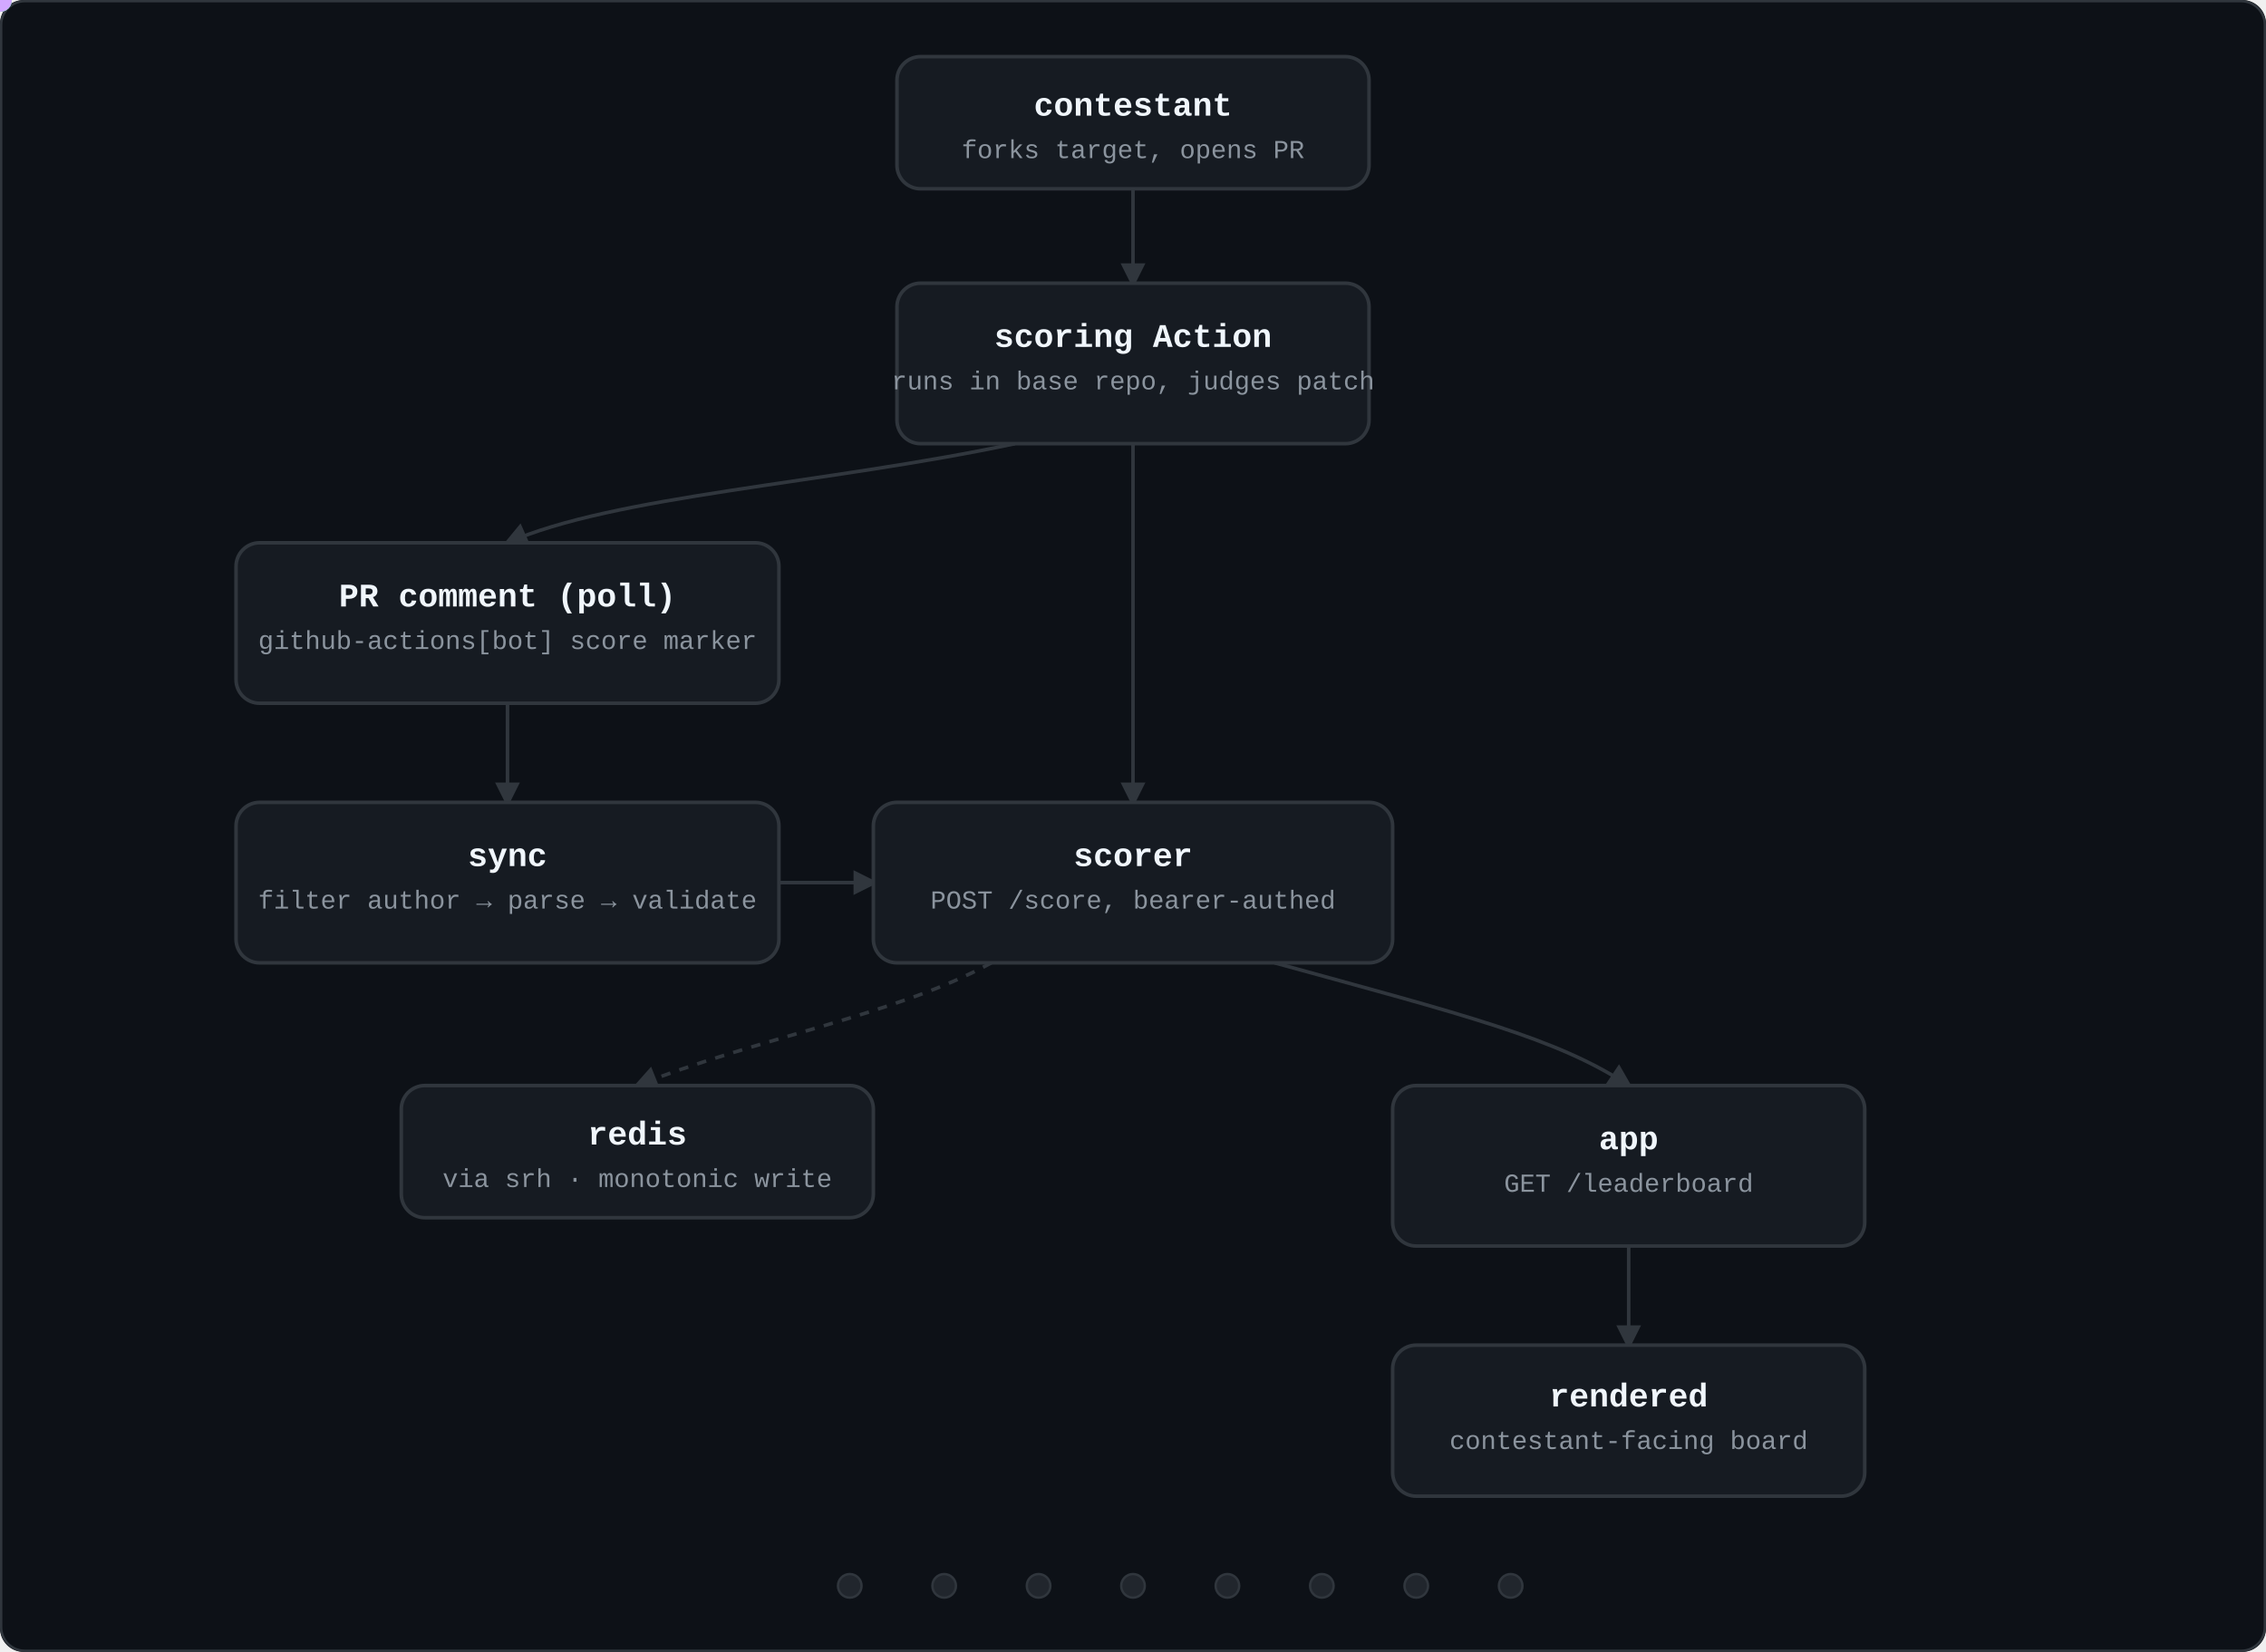
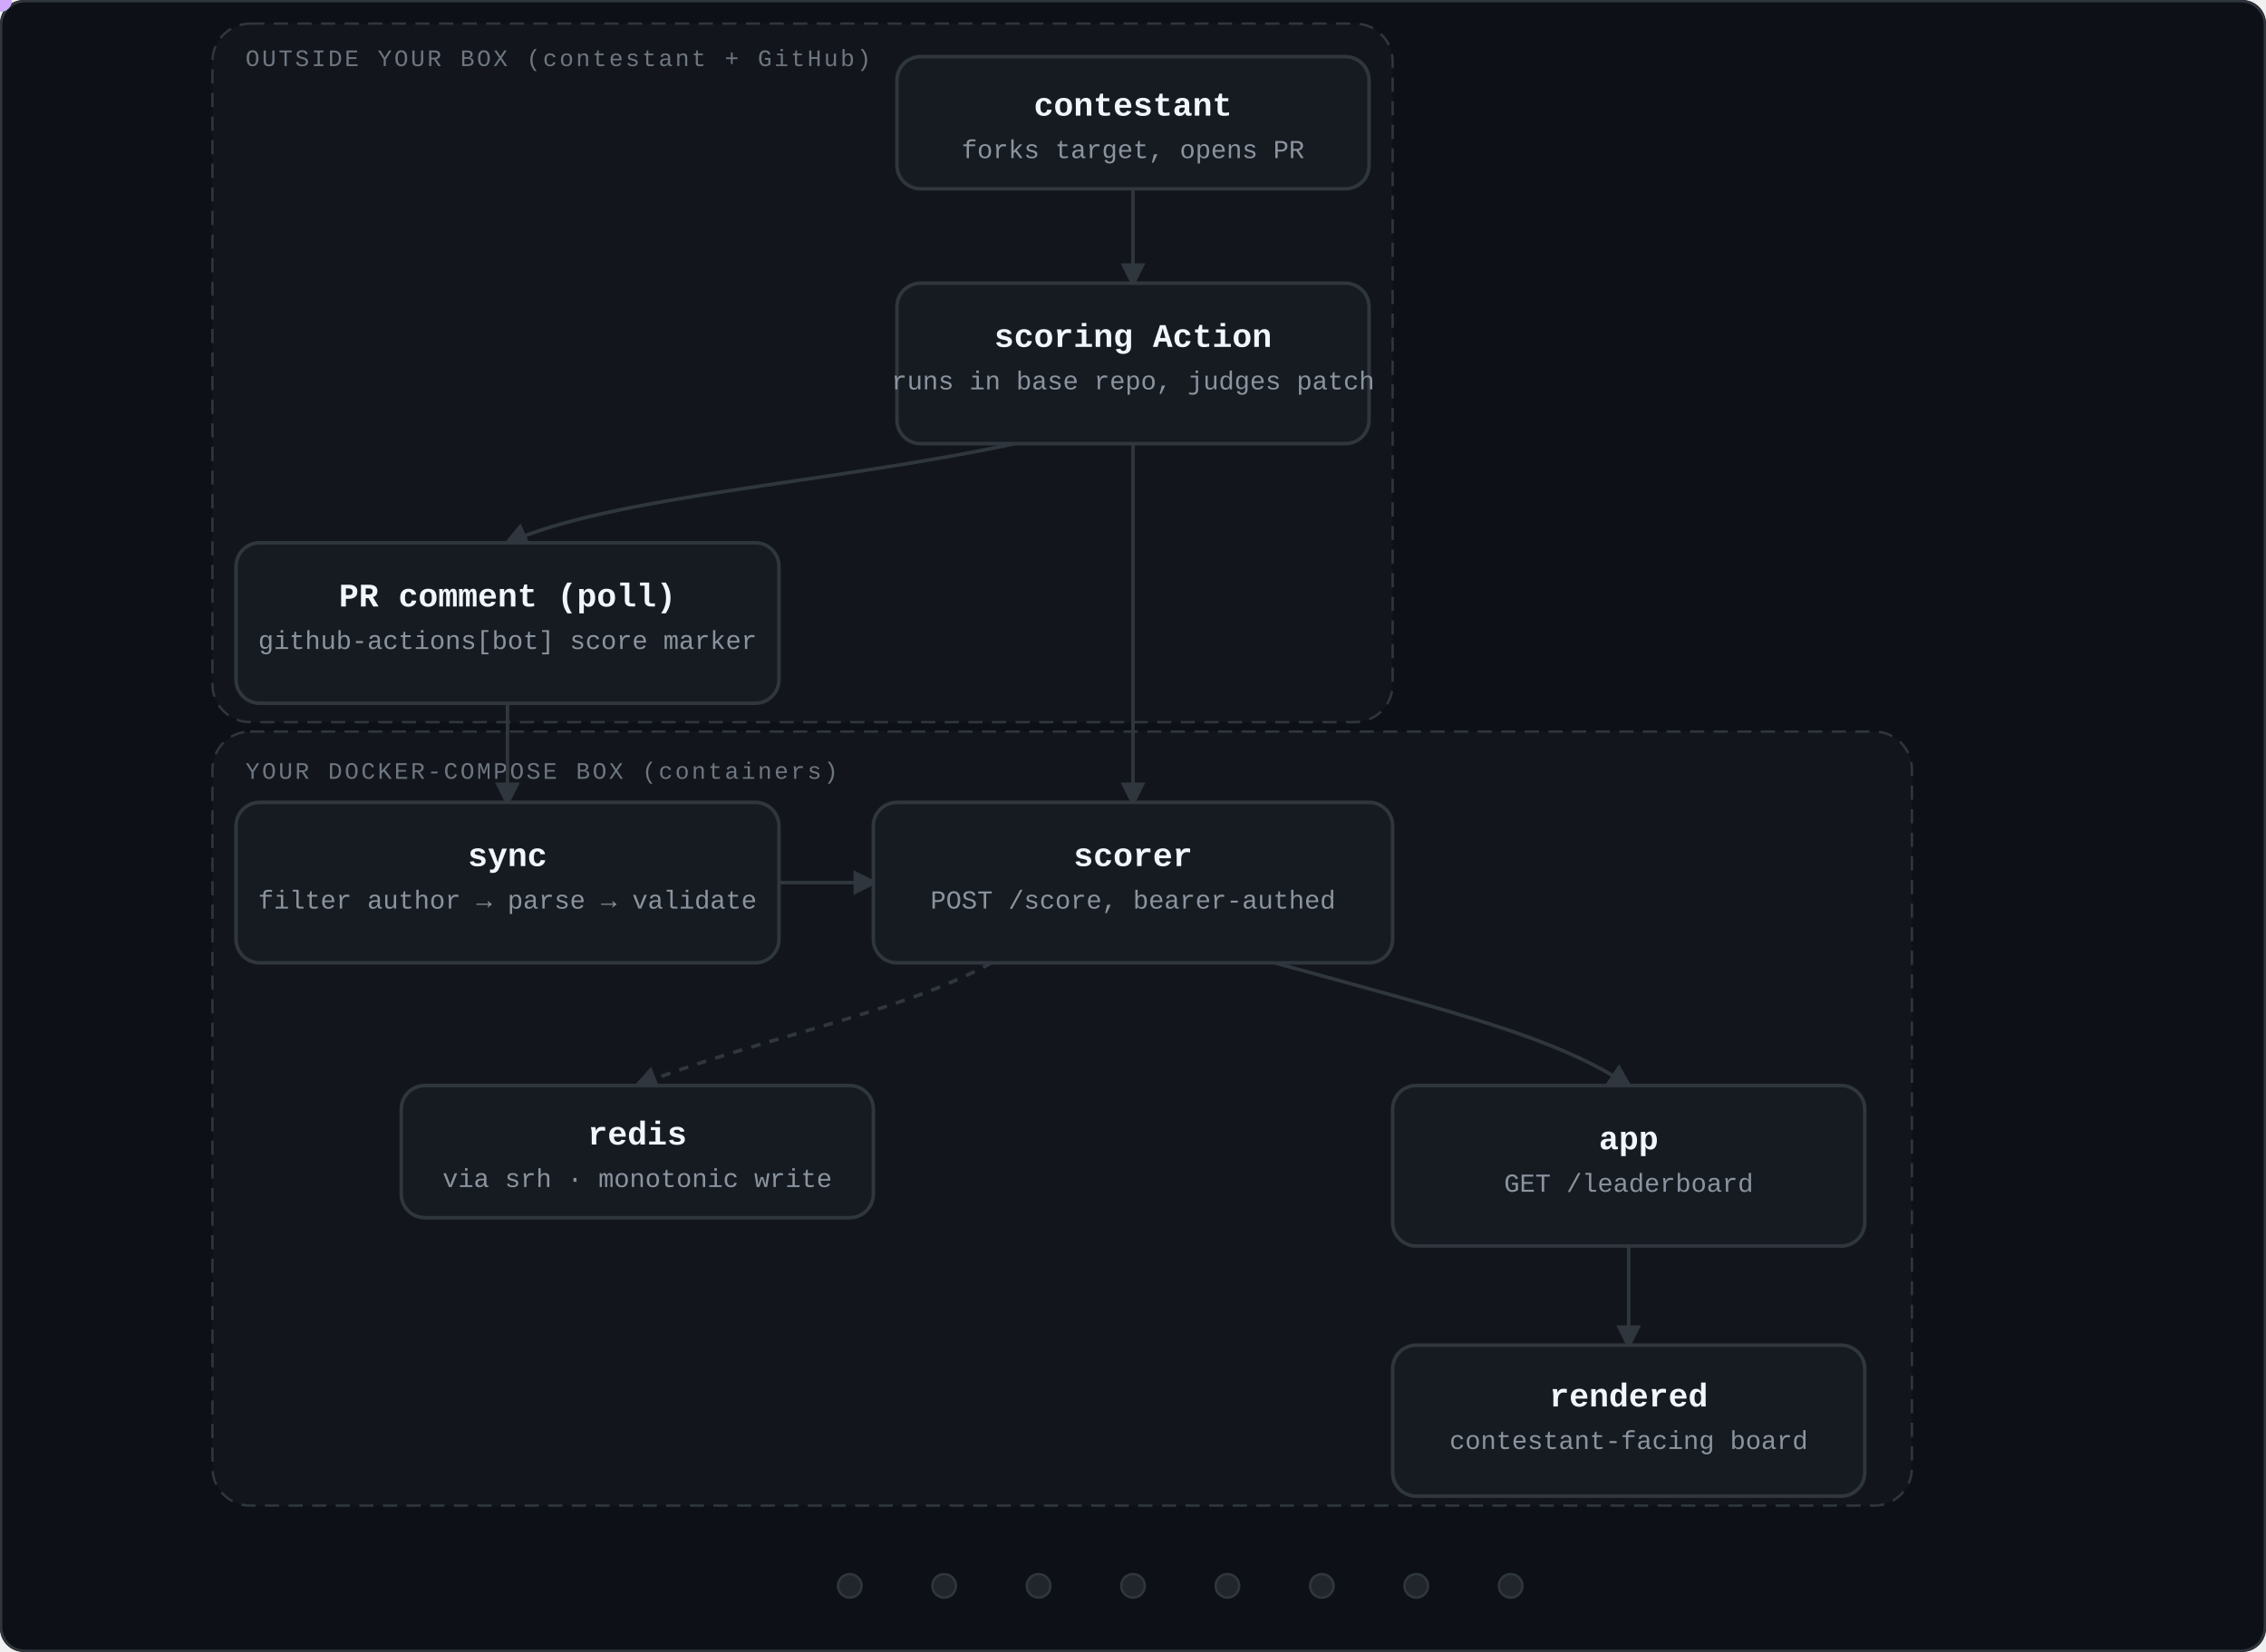
<svg xmlns="http://www.w3.org/2000/svg" xmlns:xlink="http://www.w3.org/1999/xlink" viewBox="0 0 960 700" role="img" aria-labelledby="ttl desc" font-family="ui-monospace, SFMono-Regular, Menlo, Consolas, 'Liberation Mono', monospace">
  <defs>
    <marker id="arrow" viewBox="0 0 10 10" refX="8" refY="5" markerWidth="7" markerHeight="7" orient="auto-start-reverse">
      <path d="M0,0 L10,5 L0,10 z" fill="#30363d" />
    </marker>
  </defs>
  <style>
    .bg { fill: #0d1117; }
    .frame { fill: none; stroke: #30363d; stroke-width: 1; }
    .node rect { fill: #161b22; stroke: #30363d; stroke-width: 1.5; }
    .node .title { fill: #f0f6fc; font-size: 14px; font-weight: 600; }
    .node .sub { fill: #8b949e; font-size: 11px; }
    .glow { fill: none; stroke-width: 2.5; opacity: 0; }
    .edge { fill: none; stroke: #30363d; stroke-width: 1.5; marker-end: url(#arrow); }
    .edge.dashed { stroke-dasharray: 4 4; }
    .caption { fill: #8b949e; font-size: 14px; }
    .tick { fill: #21262d; stroke: #30363d; stroke-width: 1; }
+     .band { fill: #ffffff; fill-opacity: 0.02; stroke: #30363d; stroke-width: 1; stroke-dasharray: 6 4; }
+     .bandlabel { fill: #6e7681; font-size: 10px; letter-spacing: 1px; }
  </style>
  <rect class="bg" width="960" height="700" rx="10" />
  <rect class="frame" x="0.5" y="0.5" width="959" height="699" rx="10" />
+   <rect class="band" x="90" y="10" width="500" height="296" rx="16" />
+   <text x="104" y="28" class="bandlabel">OUTSIDE YOUR BOX (contestant + GitHub)</text>
+   <rect class="band" x="90" y="310" width="720" height="328" rx="16" />
+   <text x="104" y="330" class="bandlabel">YOUR DOCKER-COMPOSE BOX (containers)</text>
  <path id="e1" class="edge" d="M480,80 C480,96 480,104 480,120" />
  <path id="e2" class="edge" d="M480,188 C480,250 480,290 480,340" />
  <path id="e3" class="edge" d="M430,188 C350,205 260,210 215,230" />
  <path id="e4" class="edge" d="M215,298 C215,312 215,326 215,340" />
  <path id="e5" class="edge" d="M330,374 C345,374 355,374 370,374" />
  <path id="e6" class="edge dashed" d="M420,408 C380,430 320,440 270,460" />
  <path id="e7" class="edge" d="M540,408 C620,430 660,440 690,460" />
  <path id="e8" class="edge" d="M690,528 C690,542 690,556 690,570" />
  <g class="node">
    <rect x="380" y="24" width="200" height="56" rx="10" />
    <text x="480" y="49" text-anchor="middle" class="title">contestant</text>
    <text x="480" y="67" text-anchor="middle" class="sub">forks target, opens PR</text>
  </g>
  <g class="node">
    <rect x="380" y="120" width="200" height="68" rx="10" />
    <text x="480" y="147" text-anchor="middle" class="title">scoring Action</text>
    <text x="480" y="165" text-anchor="middle" class="sub">runs in base repo, judges patch</text>
  </g>
  <g class="node">
    <rect x="100" y="230" width="230" height="68" rx="10" />
    <text x="215" y="257" text-anchor="middle" class="title">PR comment (poll)</text>
    <text x="215" y="275" text-anchor="middle" class="sub">github-actions[bot] score marker</text>
  </g>
  <g class="node">
    <rect x="100" y="340" width="230" height="68" rx="10" />
    <text x="215" y="367" text-anchor="middle" class="title">sync</text>
    <text x="215" y="385" text-anchor="middle" class="sub">filter author → parse → validate</text>
  </g>
  <g class="node">
    <rect x="370" y="340" width="220" height="68" rx="10" />
    <text x="480" y="367" text-anchor="middle" class="title">scorer</text>
    <text x="480" y="385" text-anchor="middle" class="sub">POST /score, bearer-authed</text>
  </g>
  <g class="node">
    <rect x="170" y="460" width="200" height="56" rx="10" />
    <text x="270" y="485" text-anchor="middle" class="title">redis</text>
    <text x="270" y="503" text-anchor="middle" class="sub">via srh · monotonic write</text>
  </g>
  <g class="node">
    <rect x="590" y="460" width="200" height="68" rx="10" />
    <text x="690" y="487" text-anchor="middle" class="title">app</text>
    <text x="690" y="505" text-anchor="middle" class="sub">GET /leaderboard</text>
  </g>
  <g class="node">
    <rect x="590" y="570" width="200" height="64" rx="10" />
    <text x="690" y="596" text-anchor="middle" class="title">rendered</text>
    <text x="690" y="614" text-anchor="middle" class="sub">contestant-facing board</text>
  </g>
  <rect class="glow" x="376" y="116" width="208" height="76" rx="12" style="stroke:#56d4a4">
    <animate attributeName="opacity" dur="10.6s" begin="0s" repeatCount="indefinite" keyTimes="0;0;0.02;0.103;0.113;1" values="0;0;1;1;0;0" />
  </rect>
  <rect class="glow" x="366" y="336" width="228" height="76" rx="12" style="stroke:#56d4a4">
    <animate attributeName="opacity" dur="10.6s" begin="0s" repeatCount="indefinite" keyTimes="0;0.113;0.133;0.216;0.226;1" values="0;0;1;1;0;0" />
  </rect>
  <rect class="glow" x="96" y="226" width="238" height="76" rx="12" style="stroke:#58a6ff">
    <animate attributeName="opacity" dur="10.6s" begin="0s" repeatCount="indefinite" keyTimes="0;0.226;0.246;0.33;0.34;1" values="0;0;1;1;0;0" />
  </rect>
  <rect class="glow" x="96" y="336" width="238" height="76" rx="12" style="stroke:#58a6ff">
    <animate attributeName="opacity" dur="10.6s" begin="0s" repeatCount="indefinite" keyTimes="0;0.34;0.36;0.443;0.453;1" values="0;0;1;1;0;0" />
  </rect>
  <rect class="glow" x="366" y="336" width="228" height="76" rx="12" style="stroke:#58a6ff">
    <animate attributeName="opacity" dur="10.6s" begin="0s" repeatCount="indefinite" keyTimes="0;0.453;0.473;0.556;0.566;1" values="0;0;1;1;0;0" />
  </rect>
  <rect class="glow" x="166" y="456" width="208" height="64" rx="12" style="stroke:#ffa657">
    <animate attributeName="opacity" dur="10.6s" begin="0s" repeatCount="indefinite" keyTimes="0;0.566;0.586;0.669;0.679;1" values="0;0;1;1;0;0" />
  </rect>
  <rect class="glow" x="586" y="456" width="208" height="76" rx="12" style="stroke:#56d4a4">
    <animate attributeName="opacity" dur="10.6s" begin="0s" repeatCount="indefinite" keyTimes="0;0.679;0.699;0.782;0.792;1" values="0;0;1;1;0;0" />
  </rect>
  <rect class="glow" x="586" y="566" width="208" height="72" rx="12" style="stroke:#d2a8ff">
    <animate attributeName="opacity" dur="10.6s" begin="0s" repeatCount="indefinite" keyTimes="0;0.792;0.812;0.896;0.906;1" values="0;0;1;1;0;0" />
  </rect>
  <circle r="5" fill="#56d4a4">
    <animateMotion dur="10.6s" begin="0s" repeatCount="indefinite" keyPoints="0;0;1;1" keyTimes="0;0;0.113;1" calcMode="linear">
      <mpath href="#e1" xlink:href="#e1" />
    </animateMotion>
    <animate attributeName="opacity" dur="10.6s" begin="0s" repeatCount="indefinite" keyTimes="0;0;0.01;0.103;0.113;1" values="0;0;1;1;0;0" />
  </circle>
  <circle r="5" fill="#56d4a4">
    <animateMotion dur="10.6s" begin="0s" repeatCount="indefinite" keyPoints="0;0;1;1" keyTimes="0;0.113;0.226;1" calcMode="linear">
      <mpath href="#e2" xlink:href="#e2" />
    </animateMotion>
    <animate attributeName="opacity" dur="10.6s" begin="0s" repeatCount="indefinite" keyTimes="0;0.113;0.123;0.216;0.226;1" values="0;0;1;1;0;0" />
  </circle>
  <circle r="5" fill="#58a6ff">
    <animateMotion dur="10.6s" begin="0s" repeatCount="indefinite" keyPoints="0;0;1;1" keyTimes="0;0.226;0.34;1" calcMode="linear">
      <mpath href="#e3" xlink:href="#e3" />
    </animateMotion>
    <animate attributeName="opacity" dur="10.6s" begin="0s" repeatCount="indefinite" keyTimes="0;0.226;0.236;0.33;0.34;1" values="0;0;1;1;0;0" />
  </circle>
  <circle r="5" fill="#58a6ff">
    <animateMotion dur="10.6s" begin="0s" repeatCount="indefinite" keyPoints="0;0;1;1" keyTimes="0;0.34;0.453;1" calcMode="linear">
      <mpath href="#e4" xlink:href="#e4" />
    </animateMotion>
    <animate attributeName="opacity" dur="10.6s" begin="0s" repeatCount="indefinite" keyTimes="0;0.34;0.35;0.443;0.453;1" values="0;0;1;1;0;0" />
  </circle>
  <circle r="5" fill="#58a6ff">
    <animateMotion dur="10.6s" begin="0s" repeatCount="indefinite" keyPoints="0;0;1;1" keyTimes="0;0.453;0.566;1" calcMode="linear">
      <mpath href="#e5" xlink:href="#e5" />
    </animateMotion>
    <animate attributeName="opacity" dur="10.6s" begin="0s" repeatCount="indefinite" keyTimes="0;0.453;0.463;0.556;0.566;1" values="0;0;1;1;0;0" />
  </circle>
  <circle r="5" fill="#ffa657">
    <animateMotion dur="10.6s" begin="0s" repeatCount="indefinite" keyPoints="0;0;1;1" keyTimes="0;0.566;0.679;1" calcMode="linear">
      <mpath href="#e6" xlink:href="#e6" />
    </animateMotion>
    <animate attributeName="opacity" dur="10.6s" begin="0s" repeatCount="indefinite" keyTimes="0;0.566;0.576;0.669;0.679;1" values="0;0;1;1;0;0" />
  </circle>
  <circle r="5" fill="#56d4a4">
    <animateMotion dur="10.6s" begin="0s" repeatCount="indefinite" keyPoints="0;0;1;1" keyTimes="0;0.679;0.792;1" calcMode="linear">
      <mpath href="#e7" xlink:href="#e7" />
    </animateMotion>
    <animate attributeName="opacity" dur="10.6s" begin="0s" repeatCount="indefinite" keyTimes="0;0.679;0.689;0.782;0.792;1" values="0;0;1;1;0;0" />
  </circle>
  <circle r="5" fill="#d2a8ff">
    <animateMotion dur="10.6s" begin="0s" repeatCount="indefinite" keyPoints="0;0;1;1" keyTimes="0;0.792;0.906;1" calcMode="linear">
      <mpath href="#e8" xlink:href="#e8" />
    </animateMotion>
    <animate attributeName="opacity" dur="10.6s" begin="0s" repeatCount="indefinite" keyTimes="0;0.792;0.802;0.896;0.906;1" values="0;0;1;1;0;0" />
  </circle>
  <g text-anchor="middle">
    <text x="480" y="650" class="caption" opacity="0">1 — contestant forks the target, opens a PR
      <animate attributeName="opacity" dur="10.6s" begin="0s" repeatCount="indefinite" keyTimes="0;0;0.02;0.103;0.113;1" values="0;0;1;1;0;0" />
    </text>
    <text x="480" y="650" class="caption" opacity="0">2 — push mode: the Action POSTs the score straight to /score
      <animate attributeName="opacity" dur="10.6s" begin="0s" repeatCount="indefinite" keyTimes="0;0.113;0.133;0.216;0.226;1" values="0;0;1;1;0;0" />
    </text>
    <text x="480" y="650" class="caption" opacity="0">3 — poll mode: the Action posts a PR comment with the score marker instead
      <animate attributeName="opacity" dur="10.6s" begin="0s" repeatCount="indefinite" keyTimes="0;0.226;0.246;0.33;0.34;1" values="0;0;1;1;0;0" />
    </text>
    <text x="480" y="650" class="caption" opacity="0">4 — sync's tick filters comments by author, then parses and validates
      <animate attributeName="opacity" dur="10.6s" begin="0s" repeatCount="indefinite" keyTimes="0;0.34;0.36;0.443;0.453;1" values="0;0;1;1;0;0" />
    </text>
    <text x="480" y="650" class="caption" opacity="0">5 — sync POSTs the validated score to /score itself
      <animate attributeName="opacity" dur="10.6s" begin="0s" repeatCount="indefinite" keyTimes="0;0.453;0.473;0.556;0.566;1" values="0;0;1;1;0;0" />
    </text>
    <text x="480" y="650" class="caption" opacity="0">6 — scorer is the one writer: score lands in redis via srh, monotonically
      <animate attributeName="opacity" dur="10.6s" begin="0s" repeatCount="indefinite" keyTimes="0;0.566;0.586;0.669;0.679;1" values="0;0;1;1;0;0" />
    </text>
    <text x="480" y="650" class="caption" opacity="0">7 — app reads GET /leaderboard
      <animate attributeName="opacity" dur="10.6s" begin="0s" repeatCount="indefinite" keyTimes="0;0.679;0.699;0.782;0.792;1" values="0;0;1;1;0;0" />
    </text>
    <text x="480" y="650" class="caption" opacity="0">8 — overlay: module-contributions → team-standings → hint-penalties, then renders
      <animate attributeName="opacity" dur="10.6s" begin="0s" repeatCount="indefinite" keyTimes="0;0.792;0.812;0.896;0.906;1" values="0;0;1;1;0;0" />
    </text>
  </g>
  <g>
    <circle class="tick" cx="360" cy="672" r="5">
      <animate attributeName="fill" dur="10.6s" begin="0s" repeatCount="indefinite" keyTimes="0;0;0.02;1" values="#21262d;#21262d;#56d4a4;#56d4a4" />
    </circle>
    <circle class="tick" cx="400" cy="672" r="5">
      <animate attributeName="fill" dur="10.6s" begin="0s" repeatCount="indefinite" keyTimes="0;0.113;0.133;1" values="#21262d;#21262d;#56d4a4;#56d4a4" />
    </circle>
    <circle class="tick" cx="440" cy="672" r="5">
      <animate attributeName="fill" dur="10.6s" begin="0s" repeatCount="indefinite" keyTimes="0;0.226;0.246;1" values="#21262d;#21262d;#58a6ff;#58a6ff" />
    </circle>
    <circle class="tick" cx="480" cy="672" r="5">
      <animate attributeName="fill" dur="10.6s" begin="0s" repeatCount="indefinite" keyTimes="0;0.34;0.36;1" values="#21262d;#21262d;#58a6ff;#58a6ff" />
    </circle>
    <circle class="tick" cx="520" cy="672" r="5">
      <animate attributeName="fill" dur="10.6s" begin="0s" repeatCount="indefinite" keyTimes="0;0.453;0.473;1" values="#21262d;#21262d;#58a6ff;#58a6ff" />
    </circle>
    <circle class="tick" cx="560" cy="672" r="5">
      <animate attributeName="fill" dur="10.6s" begin="0s" repeatCount="indefinite" keyTimes="0;0.566;0.586;1" values="#21262d;#21262d;#ffa657;#ffa657" />
    </circle>
    <circle class="tick" cx="600" cy="672" r="5">
      <animate attributeName="fill" dur="10.6s" begin="0s" repeatCount="indefinite" keyTimes="0;0.679;0.699;1" values="#21262d;#21262d;#56d4a4;#56d4a4" />
    </circle>
    <circle class="tick" cx="640" cy="672" r="5">
      <animate attributeName="fill" dur="10.6s" begin="0s" repeatCount="indefinite" keyTimes="0;0.792;0.812;1" values="#21262d;#21262d;#d2a8ff;#d2a8ff" />
    </circle>
  </g>
</svg>
